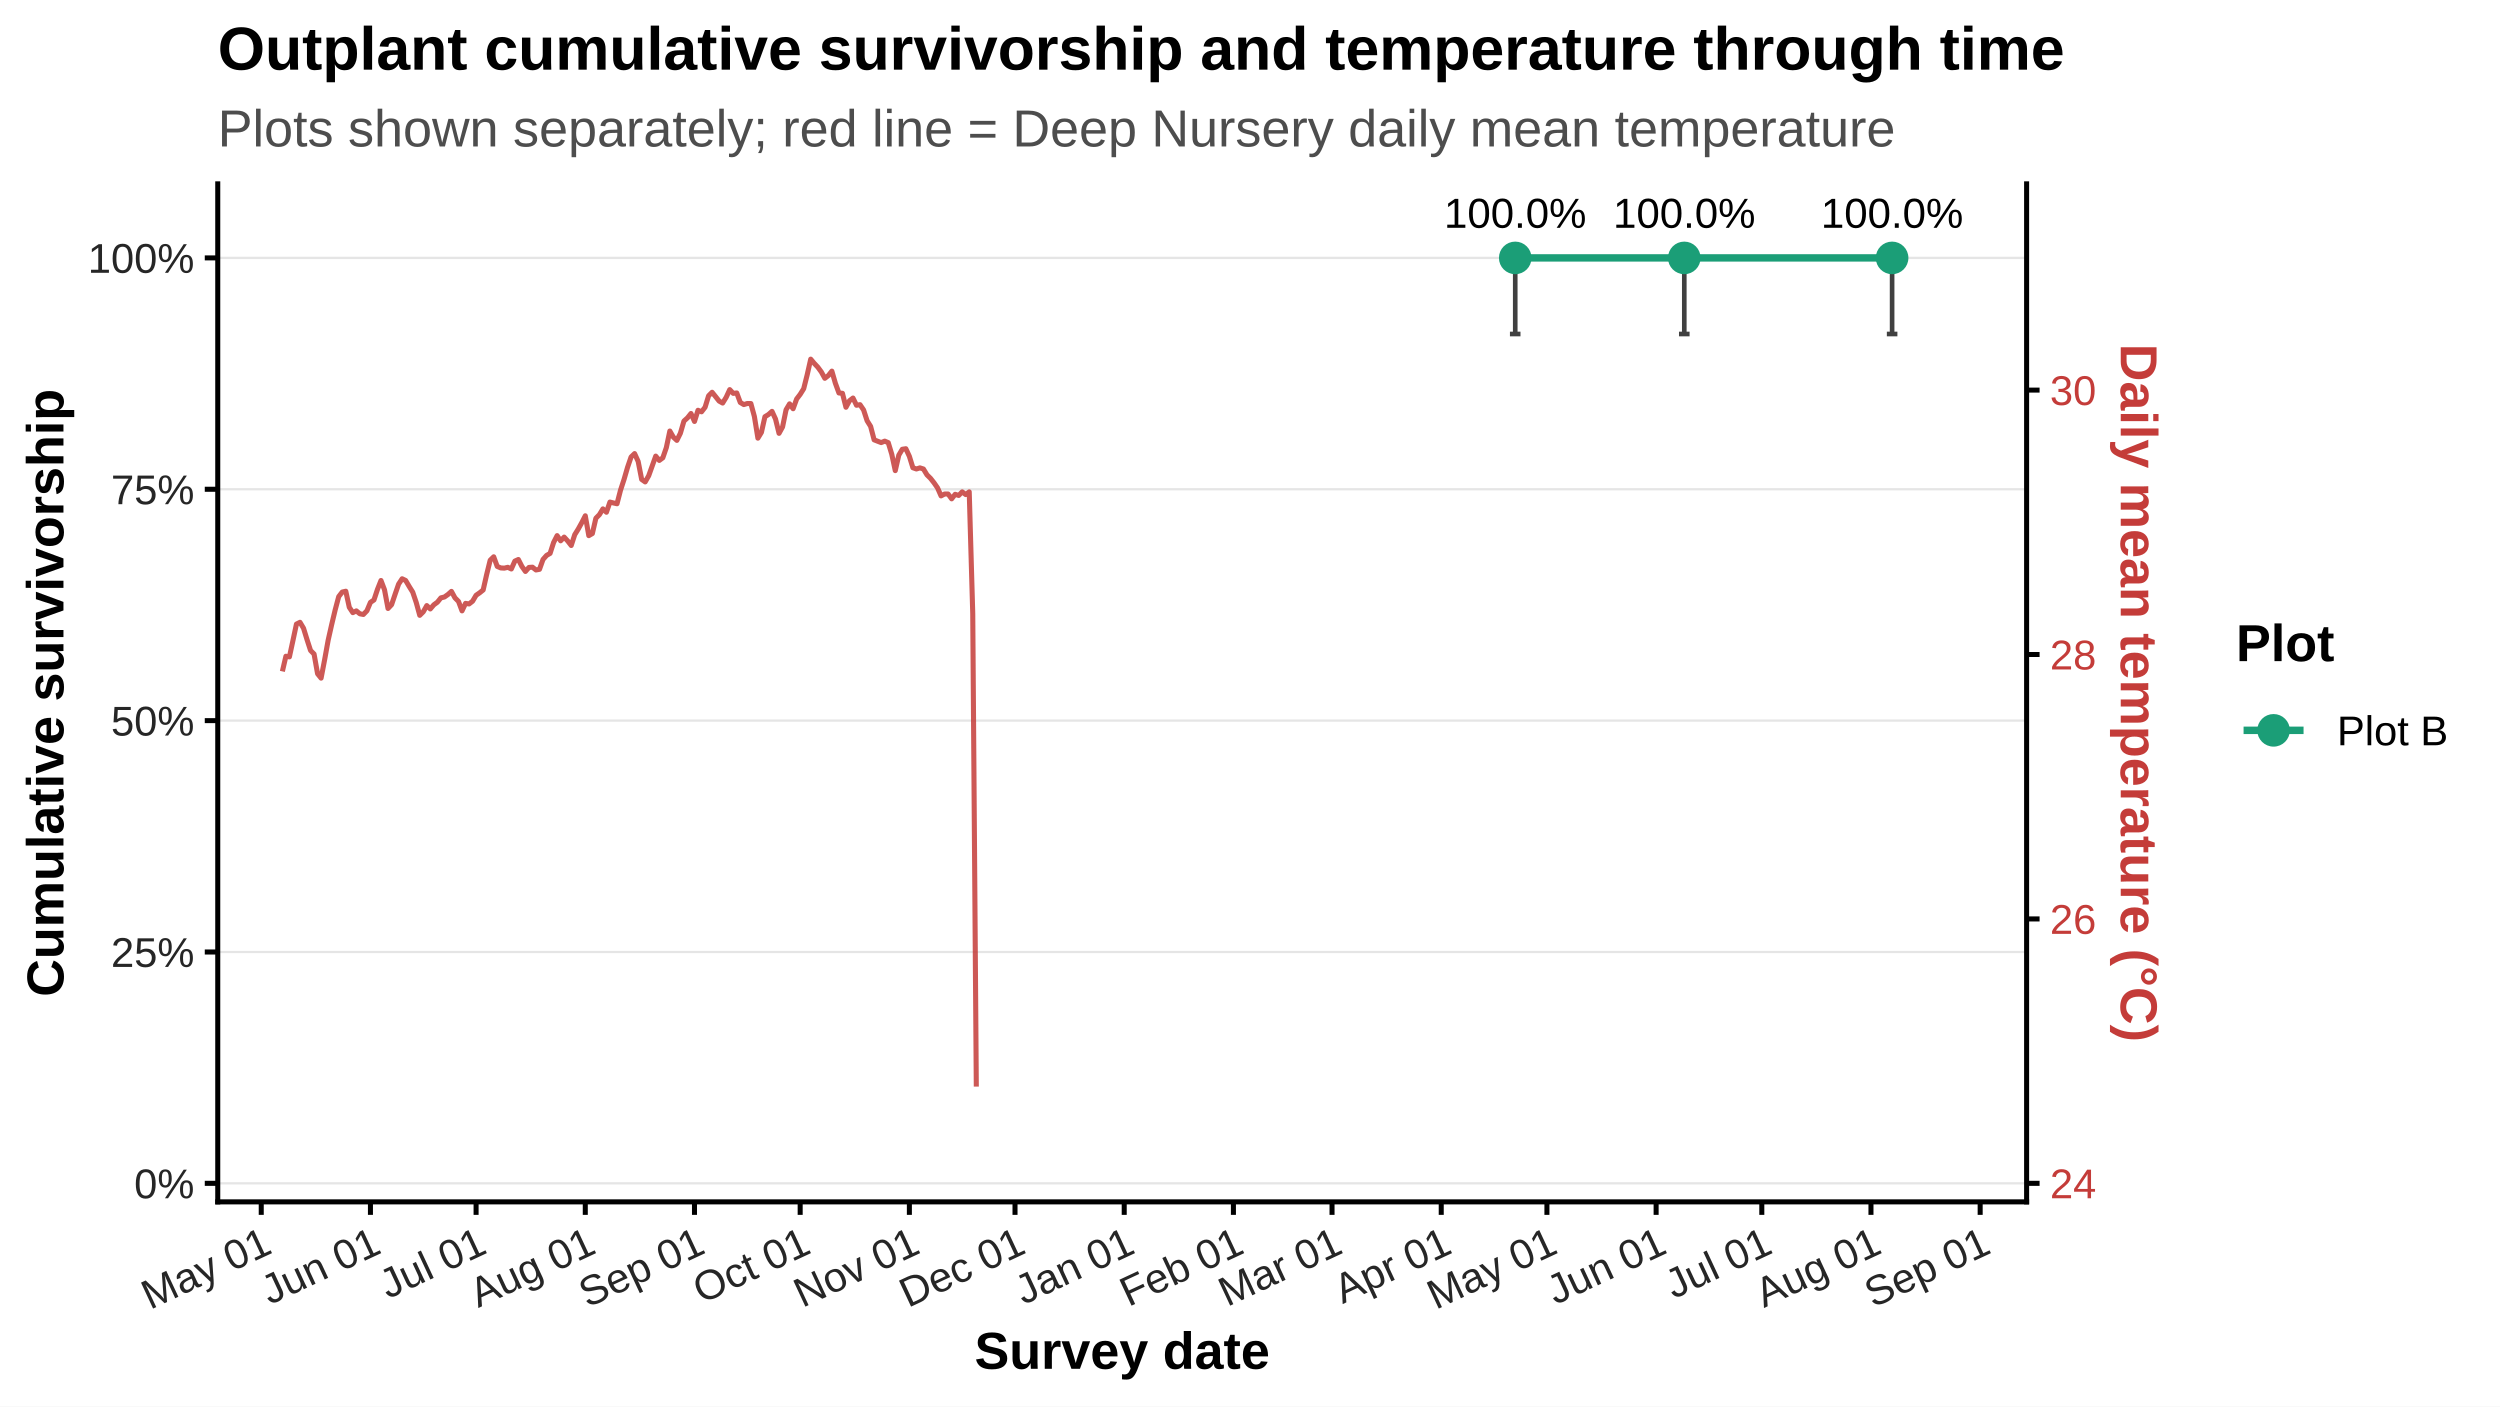
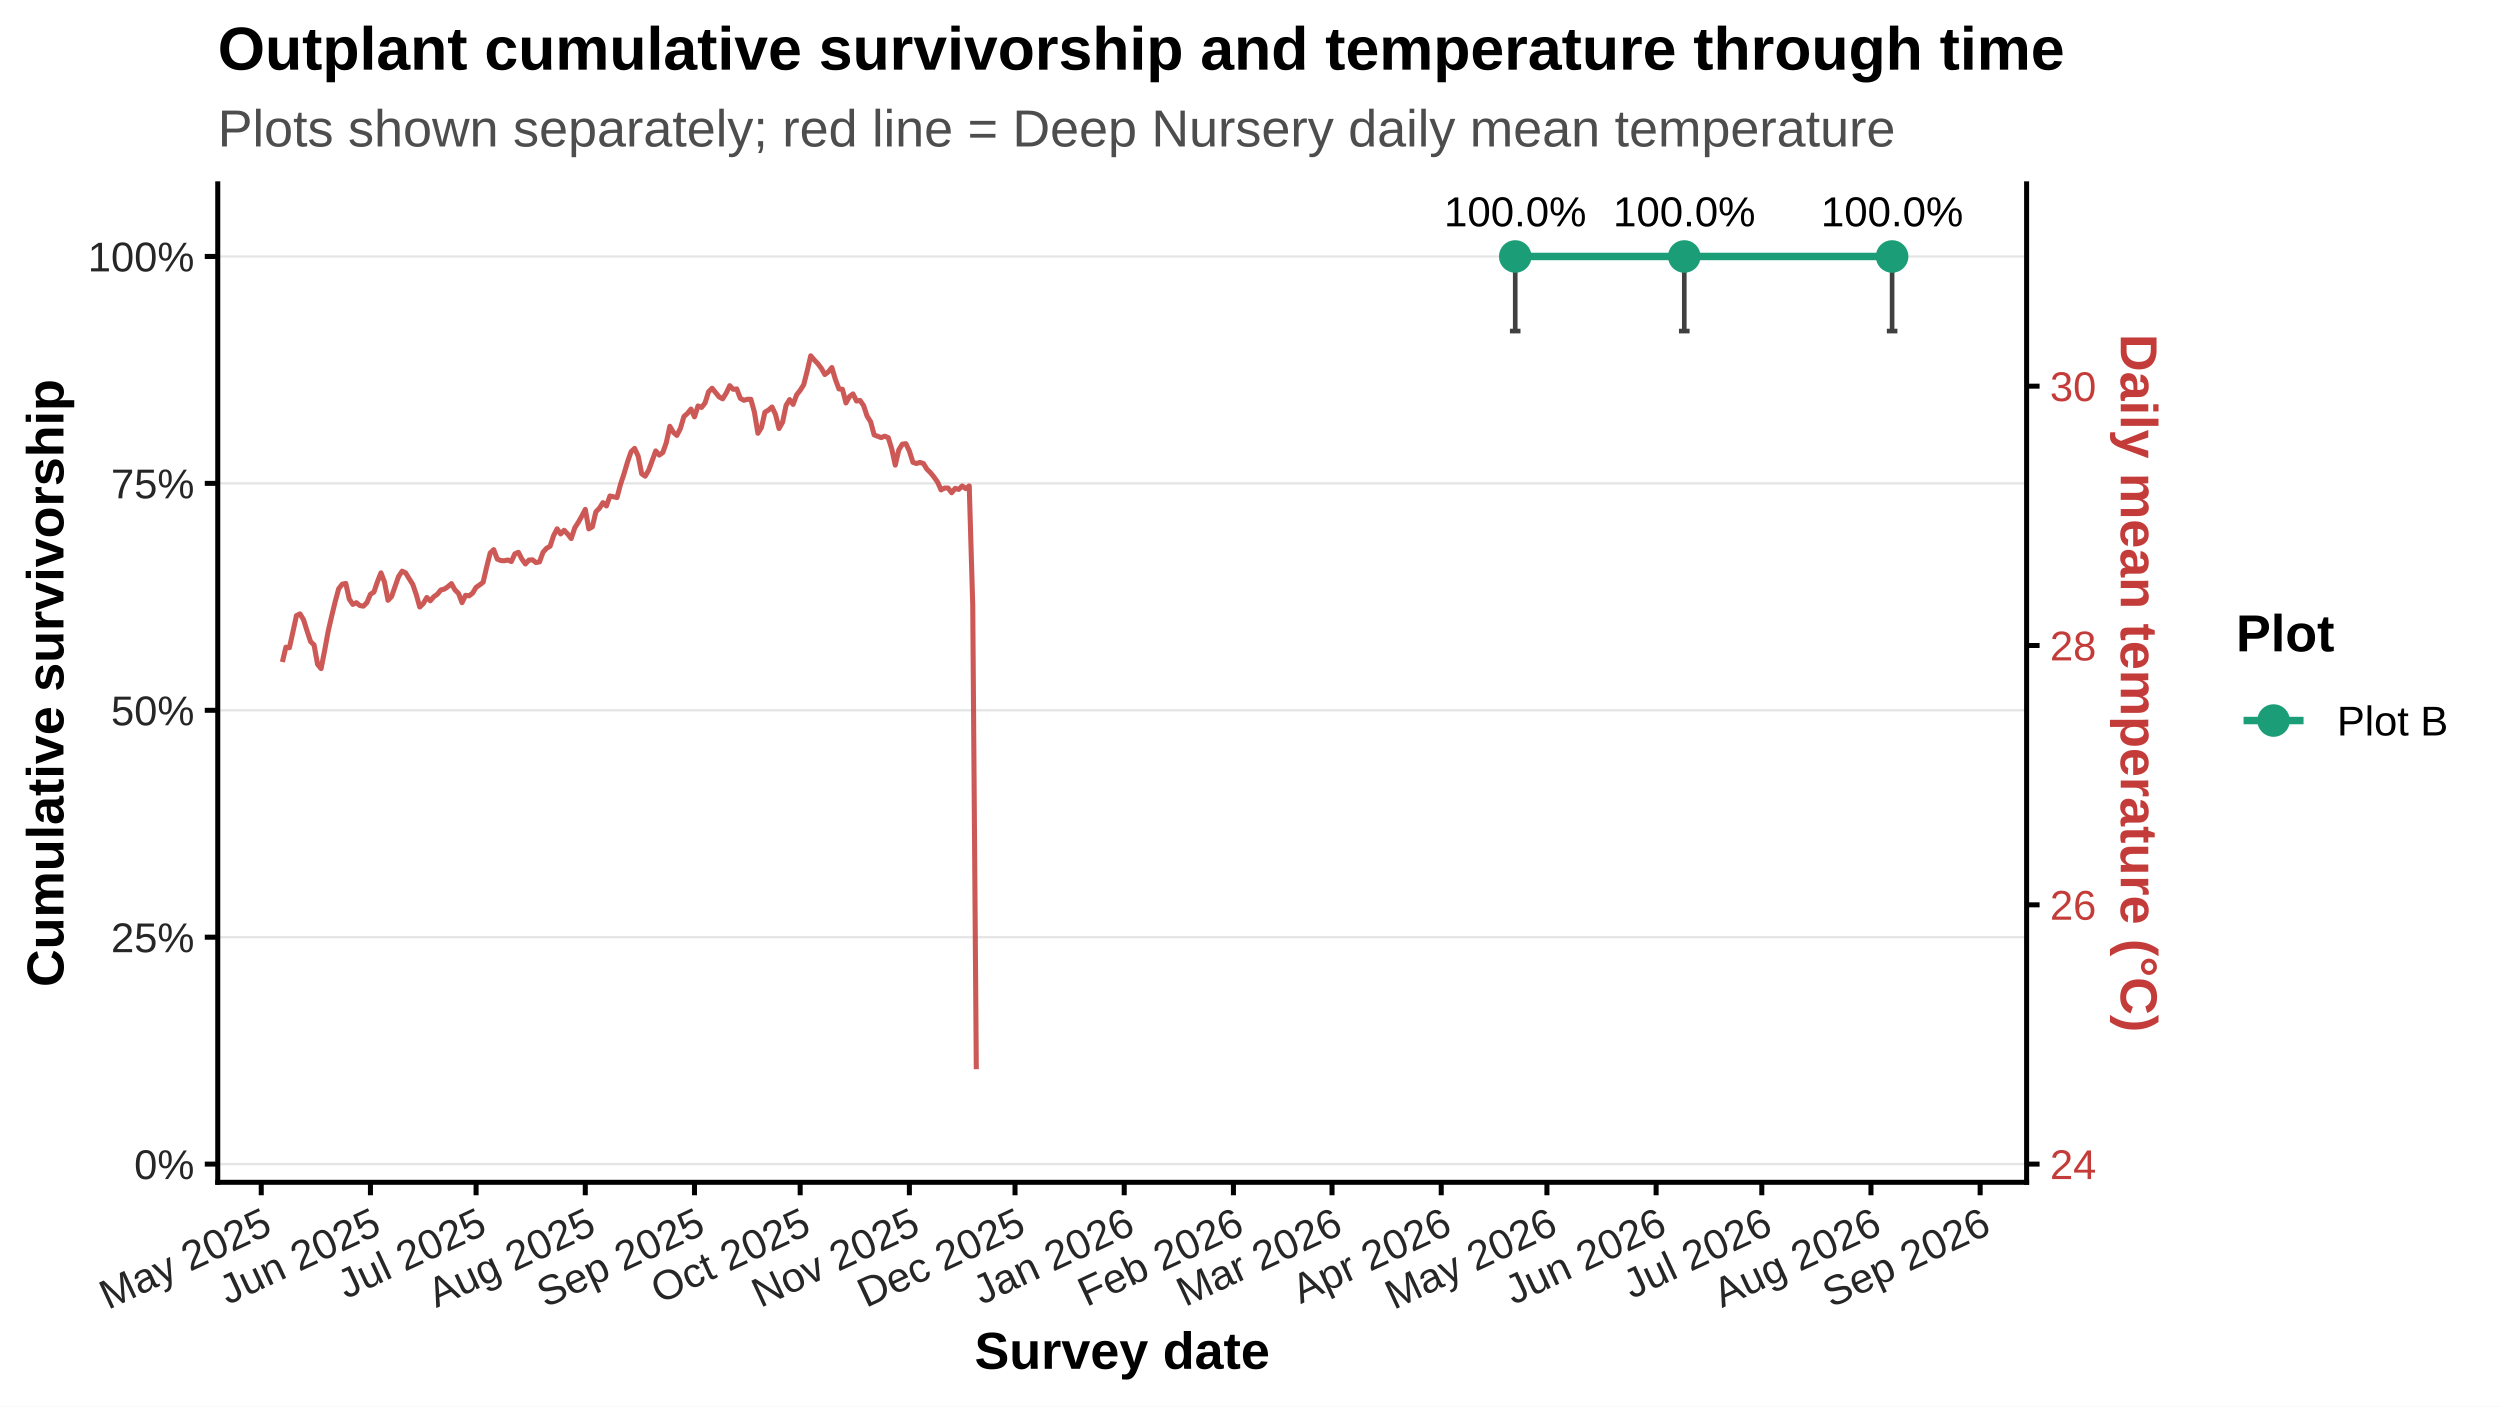
<svg xmlns="http://www.w3.org/2000/svg" class="svglite" width="576.00pt" height="324.00pt" viewBox="0 0 576.00 324.00">
  <defs>
    <style type="text/css">
    .svglite line, .svglite polyline, .svglite polygon, .svglite path, .svglite rect, .svglite circle {
      fill: none;
      stroke: #000000;
      stroke-linecap: round;
      stroke-linejoin: round;
      stroke-miterlimit: 10.00;
    }
    .svglite text {
      white-space: pre;
    }
  </style>
  </defs>
  <rect width="100%" height="100%" style="stroke: none; fill: #FFFFFF;" />
  <defs>
    <clipPath id="cpMC4wMHw1NzYuMDB8MC4wMHwzMjQuMDA=">
      <rect x="0.00" y="0.00" width="576.00" height="324.00" />
    </clipPath>
  </defs>
  <g clip-path="url(#cpMC4wMHw1NzYuMDB8MC4wMHwzMjQuMDA=)">
    <rect x="-0" y="0.00" width="576.00" height="324.00" style="stroke-width: 1.16; stroke: #FFFFFF; fill: #FFFFFF;" />
  </g>
  <defs>
-     <clipPath id="cpNTAuMTd8NDY2LjkzfDQyLjM2fDI3Ni45MQ==">
-       <rect x="50.17" y="42.36" width="416.76" height="234.54" />
+     <clipPath id="cpNTAuMTd8NDY2LjkzfDQyLjM2fDI3Mi40MA==">
+       <rect x="50.17" y="42.36" width="416.76" height="230.03" />
    </clipPath>
  </defs>
-   <g clip-path="url(#cpNTAuMTd8NDY2LjkzfDQyLjM2fDI3Ni45MQ==)">
-     <rect x="50.17" y="42.36" width="416.76" height="234.54" style="stroke-width: 1.16; stroke: none; fill: #FFFFFF;" />
-     <polyline points="50.17,272.64 466.93,272.64 " style="stroke-width: 0.53; stroke: #E5E5E5; stroke-linecap: butt;" />
-     <polyline points="50.17,219.34 466.93,219.34 " style="stroke-width: 0.53; stroke: #E5E5E5; stroke-linecap: butt;" />
-     <polyline points="50.17,166.03 466.93,166.03 " style="stroke-width: 0.53; stroke: #E5E5E5; stroke-linecap: butt;" />
-     <polyline points="50.17,112.73 466.93,112.73 " style="stroke-width: 0.53; stroke: #E5E5E5; stroke-linecap: butt;" />
-     <polyline points="50.17,59.42 466.93,59.42 " style="stroke-width: 0.53; stroke: #E5E5E5; stroke-linecap: butt;" />
-     <polyline points="65.06,154.69 65.87,151.20 66.68,151.34 67.49,147.60 68.30,143.79 69.12,143.38 69.93,144.74 70.74,147.37 71.55,149.87 72.36,150.69 73.17,155.24 73.98,156.24 74.80,151.97 75.61,147.49 76.42,143.89 77.23,140.50 78.04,137.46 78.85,136.41 79.67,136.22 80.48,139.93 81.29,141.15 82.10,140.75 82.91,141.42 83.72,141.57 84.54,140.72 85.35,138.79 86.16,138.23 86.97,135.79 87.78,133.75 88.59,135.89 89.40,140.19 90.22,139.32 91.03,136.92 91.84,134.58 92.65,133.35 93.46,133.74 94.27,135.11 95.09,136.43 95.90,138.82 96.71,141.77 97.52,140.96 98.33,139.53 99.14,140.30 99.95,139.35 100.77,138.75 101.58,137.75 102.39,137.55 103.20,136.98 104.01,136.26 104.82,137.74 105.64,138.57 106.45,140.74 107.26,139.02 108.07,139.15 108.88,138.52 109.69,137.15 110.51,136.58 111.32,135.93 112.13,132.35 112.94,129.07 113.75,128.29 114.56,130.50 115.37,130.85 116.19,130.90 117.00,130.71 117.81,131.09 118.62,129.28 119.43,128.91 120.24,130.50 121.06,131.66 121.87,130.74 122.68,130.68 123.49,131.32 124.30,131.17 125.11,128.90 125.93,127.97 126.74,127.50 127.55,124.99 128.36,123.41 129.17,124.60 129.98,123.75 130.79,124.63 131.61,125.68 132.42,123.19 133.23,121.89 134.04,120.42 134.85,118.84 135.66,123.41 136.48,122.93 137.29,119.40 138.10,118.58 138.91,117.25 139.72,118.02 140.53,115.68 141.34,115.88 142.16,116.06 142.97,112.93 143.78,110.45 144.59,107.66 145.40,105.29 146.21,104.51 147.03,106.31 147.84,110.46 148.65,111.03 149.46,109.61 150.27,107.35 151.08,105.09 151.90,106.08 152.71,105.48 153.52,103.14 154.33,99.31 155.14,100.72 155.95,101.46 156.76,99.82 157.58,97.01 158.39,96.28 159.20,95.27 160.01,97.10 160.82,94.53 161.63,94.88 162.45,93.83 163.26,91.19 164.07,90.38 164.88,91.39 165.69,92.41 166.50,92.86 167.32,91.52 168.13,89.77 168.94,90.63 169.75,90.54 170.56,92.73 171.37,93.21 172.18,92.97 173.00,92.98 173.81,95.96 174.62,100.95 175.43,99.62 176.24,96.01 177.05,95.51 177.87,94.78 178.68,96.54 179.49,99.84 180.30,98.37 181.11,94.41 181.92,93.05 182.73,94.17 183.55,91.92 184.36,90.86 185.17,89.56 185.98,86.34 186.79,82.75 187.60,83.72 188.42,84.59 189.23,85.69 190.04,87.16 190.85,86.53 191.66,85.51 192.47,88.30 193.29,90.54 194.10,90.62 194.91,93.83 195.72,92.33 196.53,91.71 197.34,93.37 198.15,93.24 198.97,94.45 199.78,96.94 200.59,98.24 201.40,101.34 202.21,101.66 203.02,101.97 203.84,101.64 204.65,101.98 205.46,104.65 206.27,108.43 207.08,104.87 207.89,103.51 208.71,103.39 209.52,105.14 210.33,107.77 211.14,108.05 211.95,107.80 212.76,108.06 213.57,109.40 214.39,110.21 215.20,111.24 216.01,112.41 216.82,114.25 217.63,113.82 218.44,113.82 219.26,114.93 220.07,113.89 220.88,114.15 221.69,113.33 222.50,113.95 223.31,113.33 224.12,141.36 224.94,250.35 " style="stroke-width: 1.17; stroke: #C43C39; stroke-opacity: 0.85; stroke-linecap: butt;" />
-     <polyline points="347.89,59.42 350.32,59.42 " style="stroke-width: 1.07; stroke: #404040; stroke-linecap: butt;" />
-     <polyline points="349.11,59.42 349.11,76.95 " style="stroke-width: 1.07; stroke: #404040; stroke-linecap: butt;" />
-     <polyline points="347.89,76.95 350.32,76.95 " style="stroke-width: 1.07; stroke: #404040; stroke-linecap: butt;" />
-     <polyline points="386.84,59.42 389.28,59.42 " style="stroke-width: 1.07; stroke: #404040; stroke-linecap: butt;" />
-     <polyline points="388.06,59.42 388.06,76.95 " style="stroke-width: 1.07; stroke: #404040; stroke-linecap: butt;" />
-     <polyline points="386.84,76.95 389.28,76.95 " style="stroke-width: 1.07; stroke: #404040; stroke-linecap: butt;" />
-     <polyline points="434.73,59.42 437.16,59.42 " style="stroke-width: 1.07; stroke: #404040; stroke-linecap: butt;" />
-     <polyline points="435.94,59.42 435.94,76.95 " style="stroke-width: 1.07; stroke: #404040; stroke-linecap: butt;" />
-     <polyline points="434.73,76.95 437.16,76.95 " style="stroke-width: 1.07; stroke: #404040; stroke-linecap: butt;" />
-     <polyline points="349.11,59.42 388.06,59.42 435.94,59.42 " style="stroke-width: 1.71; stroke: #1B9E77; stroke-linecap: butt;" />
-     <circle cx="349.11" cy="59.42" r="3.37" style="stroke-width: 0.77; stroke: #1B9E77; fill: #1B9E77;" />
-     <circle cx="388.06" cy="59.42" r="3.37" style="stroke-width: 0.77; stroke: #1B9E77; fill: #1B9E77;" />
-     <circle cx="435.94" cy="59.42" r="3.37" style="stroke-width: 0.77; stroke: #1B9E77; fill: #1B9E77;" />
-     <text x="349.11" y="52.48" text-anchor="middle" style="font-size: 9.67px; font-family: &quot;Arial&quot;;" textLength="32.80px" lengthAdjust="spacingAndGlyphs">100.0%</text>
-     <text x="388.06" y="52.48" text-anchor="middle" style="font-size: 9.67px; font-family: &quot;Arial&quot;;" textLength="32.80px" lengthAdjust="spacingAndGlyphs">100.0%</text>
-     <text x="435.94" y="52.48" text-anchor="middle" style="font-size: 9.67px; font-family: &quot;Arial&quot;;" textLength="32.80px" lengthAdjust="spacingAndGlyphs">100.0%</text>
+   <g clip-path="url(#cpNTAuMTd8NDY2LjkzfDQyLjM2fDI3Mi40MA==)">
+     <rect x="50.17" y="42.36" width="416.76" height="230.03" style="stroke-width: 1.16; stroke: none; fill: #FFFFFF;" />
+     <polyline points="50.17,268.21 466.93,268.21 " style="stroke-width: 0.53; stroke: #E5E5E5; stroke-linecap: butt;" />
+     <polyline points="50.17,215.93 466.93,215.93 " style="stroke-width: 0.53; stroke: #E5E5E5; stroke-linecap: butt;" />
+     <polyline points="50.17,163.65 466.93,163.65 " style="stroke-width: 0.53; stroke: #E5E5E5; stroke-linecap: butt;" />
+     <polyline points="50.17,111.37 466.93,111.37 " style="stroke-width: 0.53; stroke: #E5E5E5; stroke-linecap: butt;" />
+     <polyline points="50.17,59.09 466.93,59.09 " style="stroke-width: 0.53; stroke: #E5E5E5; stroke-linecap: butt;" />
+     <polyline points="65.06,152.53 65.87,149.11 66.68,149.24 67.49,145.58 68.30,141.84 69.12,141.44 69.93,142.77 70.74,145.35 71.55,147.81 72.36,148.60 73.17,153.07 73.98,154.05 74.80,149.86 75.61,145.47 76.42,141.94 77.23,138.62 78.04,135.64 78.85,134.60 79.67,134.42 80.48,138.05 81.29,139.25 82.10,138.86 82.91,139.52 83.72,139.66 84.54,138.83 85.35,136.93 86.16,136.39 86.97,134.00 87.78,131.99 88.59,134.09 89.40,138.31 90.22,137.45 91.03,135.11 91.84,132.81 92.65,131.60 93.46,131.99 94.27,133.32 95.09,134.62 95.90,136.97 96.71,139.86 97.52,139.06 98.33,137.66 99.14,138.42 99.95,137.48 100.77,136.90 101.58,135.92 102.39,135.72 103.20,135.16 104.01,134.46 104.82,135.91 105.64,136.72 106.45,138.85 107.26,137.16 108.07,137.28 108.88,136.67 109.69,135.32 110.51,134.77 111.32,134.13 112.13,130.62 112.94,127.41 113.75,126.64 114.56,128.80 115.37,129.14 116.19,129.20 117.00,129.02 117.81,129.38 118.62,127.61 119.43,127.25 120.24,128.81 121.06,129.94 121.87,129.04 122.68,128.98 123.49,129.61 124.30,129.46 125.11,127.24 125.93,126.32 126.74,125.86 127.55,123.40 128.36,121.85 129.17,123.02 129.98,122.18 130.79,123.04 131.61,124.08 132.42,121.63 133.23,120.36 134.04,118.92 134.85,117.37 135.66,121.85 136.48,121.38 137.29,117.92 138.10,117.11 138.91,115.81 139.72,116.57 140.53,114.27 141.34,114.46 142.16,114.64 142.97,111.58 143.78,109.14 144.59,106.40 145.40,104.08 146.21,103.31 147.03,105.08 147.84,109.15 148.65,109.71 149.46,108.31 150.27,106.11 151.08,103.89 151.90,104.85 152.71,104.26 153.52,101.97 154.33,98.22 155.14,99.60 155.95,100.32 156.76,98.72 157.58,95.96 158.39,95.25 159.20,94.25 160.01,96.04 160.82,93.53 161.63,93.87 162.45,92.84 163.26,90.25 164.07,89.45 164.88,90.45 165.69,91.45 166.50,91.89 167.32,90.57 168.13,88.86 168.94,89.70 169.75,89.61 170.56,91.76 171.37,92.23 172.18,92.00 173.00,92.00 173.81,94.93 174.62,99.82 175.43,98.52 176.24,94.97 177.05,94.49 177.87,93.77 178.68,95.50 179.49,98.73 180.30,97.29 181.11,93.41 181.92,92.07 182.73,93.17 183.55,90.96 184.36,89.93 185.17,88.65 185.98,85.49 186.79,81.98 187.60,82.93 188.42,83.78 189.23,84.85 190.04,86.29 190.85,85.68 191.66,84.68 192.47,87.42 193.29,89.61 194.10,89.69 194.91,92.84 195.72,91.37 196.53,90.76 197.34,92.39 198.15,92.26 198.97,93.44 199.78,95.89 200.59,97.16 201.40,100.20 202.21,100.52 203.02,100.82 203.84,100.50 204.65,100.83 205.46,103.45 206.27,107.16 207.08,103.66 207.89,102.34 208.71,102.22 209.52,103.93 210.33,106.51 211.14,106.79 211.95,106.54 212.76,106.80 213.57,108.12 214.39,108.91 215.20,109.92 216.01,111.07 216.82,112.87 217.63,112.45 218.44,112.45 219.26,113.53 220.07,112.52 220.88,112.77 221.69,111.97 222.50,112.57 223.31,111.96 224.12,139.45 224.94,246.35 " style="stroke-width: 1.17; stroke: #C43C39; stroke-opacity: 0.85; stroke-linecap: butt;" />
+     <polyline points="347.89,59.09 350.32,59.09 " style="stroke-width: 1.07; stroke: #404040; stroke-linecap: butt;" />
+     <polyline points="349.11,59.09 349.11,76.28 " style="stroke-width: 1.07; stroke: #404040; stroke-linecap: butt;" />
+     <polyline points="347.89,76.28 350.32,76.28 " style="stroke-width: 1.07; stroke: #404040; stroke-linecap: butt;" />
+     <polyline points="386.84,59.09 389.28,59.09 " style="stroke-width: 1.07; stroke: #404040; stroke-linecap: butt;" />
+     <polyline points="388.06,59.09 388.06,76.28 " style="stroke-width: 1.07; stroke: #404040; stroke-linecap: butt;" />
+     <polyline points="386.84,76.28 389.28,76.28 " style="stroke-width: 1.07; stroke: #404040; stroke-linecap: butt;" />
+     <polyline points="434.73,59.09 437.16,59.09 " style="stroke-width: 1.07; stroke: #404040; stroke-linecap: butt;" />
+     <polyline points="435.94,59.09 435.94,76.28 " style="stroke-width: 1.07; stroke: #404040; stroke-linecap: butt;" />
+     <polyline points="434.73,76.28 437.16,76.28 " style="stroke-width: 1.07; stroke: #404040; stroke-linecap: butt;" />
+     <polyline points="349.11,59.09 388.06,59.09 435.94,59.09 " style="stroke-width: 1.71; stroke: #1B9E77; stroke-linecap: butt;" />
+     <circle cx="349.11" cy="59.09" r="3.37" style="stroke-width: 0.77; stroke: #1B9E77; fill: #1B9E77;" />
+     <circle cx="388.06" cy="59.09" r="3.37" style="stroke-width: 0.77; stroke: #1B9E77; fill: #1B9E77;" />
+     <circle cx="435.94" cy="59.09" r="3.37" style="stroke-width: 0.77; stroke: #1B9E77; fill: #1B9E77;" />
+     <text x="349.11" y="52.15" text-anchor="middle" style="font-size: 9.67px; font-family: &quot;Arial&quot;;" textLength="32.80px" lengthAdjust="spacingAndGlyphs">100.0%</text>
+     <text x="388.06" y="52.15" text-anchor="middle" style="font-size: 9.67px; font-family: &quot;Arial&quot;;" textLength="32.80px" lengthAdjust="spacingAndGlyphs">100.0%</text>
+     <text x="435.94" y="52.15" text-anchor="middle" style="font-size: 9.67px; font-family: &quot;Arial&quot;;" textLength="32.80px" lengthAdjust="spacingAndGlyphs">100.0%</text>
  </g>
  <g clip-path="url(#cpMC4wMHw1NzYuMDB8MC4wMHwzMjQuMDA=)">
-     <polyline points="50.17,276.91 50.17,42.36 " style="stroke-width: 1.16; stroke-linecap: square;" />
-     <text x="44.79" y="276.08" text-anchor="end" style="font-size: 9.60px;fill: #262626; font-family: &quot;Arial&quot;;" textLength="13.87px" lengthAdjust="spacingAndGlyphs">0%</text>
-     <text x="44.79" y="222.78" text-anchor="end" style="font-size: 9.60px;fill: #262626; font-family: &quot;Arial&quot;;" textLength="19.20px" lengthAdjust="spacingAndGlyphs">25%</text>
-     <text x="44.79" y="169.47" text-anchor="end" style="font-size: 9.60px;fill: #262626; font-family: &quot;Arial&quot;;" textLength="19.20px" lengthAdjust="spacingAndGlyphs">50%</text>
-     <text x="44.79" y="116.17" text-anchor="end" style="font-size: 9.60px;fill: #262626; font-family: &quot;Arial&quot;;" textLength="19.20px" lengthAdjust="spacingAndGlyphs">75%</text>
-     <text x="44.79" y="62.86" text-anchor="end" style="font-size: 9.60px;fill: #262626; font-family: &quot;Arial&quot;;" textLength="24.54px" lengthAdjust="spacingAndGlyphs">100%</text>
-     <polyline points="47.18,272.64 50.17,272.64 " style="stroke-width: 1.16; stroke-linecap: butt;" />
-     <polyline points="47.18,219.34 50.17,219.34 " style="stroke-width: 1.16; stroke-linecap: butt;" />
-     <polyline points="47.18,166.03 50.17,166.03 " style="stroke-width: 1.16; stroke-linecap: butt;" />
-     <polyline points="47.18,112.73 50.17,112.73 " style="stroke-width: 1.16; stroke-linecap: butt;" />
-     <polyline points="47.18,59.42 50.17,59.42 " style="stroke-width: 1.16; stroke-linecap: butt;" />
-     <polyline points="466.93,276.91 466.93,42.36 " style="stroke-width: 1.16; stroke-linecap: square;" />
-     <polyline points="469.92,272.64 466.93,272.64 " style="stroke-width: 1.16; stroke-linecap: butt;" />
-     <polyline points="469.92,211.72 466.93,211.72 " style="stroke-width: 1.16; stroke-linecap: butt;" />
-     <polyline points="469.92,150.80 466.93,150.80 " style="stroke-width: 1.16; stroke-linecap: butt;" />
-     <polyline points="469.92,89.88 466.93,89.88 " style="stroke-width: 1.16; stroke-linecap: butt;" />
-     <text x="472.31" y="276.08" style="font-size: 9.60px;fill: #C43C39; font-family: &quot;Arial&quot;;" textLength="10.67px" lengthAdjust="spacingAndGlyphs">24</text>
-     <text x="472.31" y="215.16" style="font-size: 9.60px;fill: #C43C39; font-family: &quot;Arial&quot;;" textLength="10.67px" lengthAdjust="spacingAndGlyphs">26</text>
-     <text x="472.31" y="154.24" style="font-size: 9.60px;fill: #C43C39; font-family: &quot;Arial&quot;;" textLength="10.67px" lengthAdjust="spacingAndGlyphs">28</text>
-     <text x="472.31" y="93.32" style="font-size: 9.60px;fill: #C43C39; font-family: &quot;Arial&quot;;" textLength="10.67px" lengthAdjust="spacingAndGlyphs">30</text>
-     <polyline points="50.17,276.91 466.93,276.91 " style="stroke-width: 1.16; stroke-linecap: square;" />
-     <polyline points="60.19,279.90 60.19,276.91 " style="stroke-width: 1.16; stroke-linecap: butt;" />
-     <polyline points="85.35,279.90 85.35,276.91 " style="stroke-width: 1.16; stroke-linecap: butt;" />
-     <polyline points="109.69,279.90 109.69,276.91 " style="stroke-width: 1.16; stroke-linecap: butt;" />
-     <polyline points="134.85,279.90 134.85,276.91 " style="stroke-width: 1.16; stroke-linecap: butt;" />
-     <polyline points="160.01,279.90 160.01,276.91 " style="stroke-width: 1.16; stroke-linecap: butt;" />
-     <polyline points="184.36,279.90 184.36,276.91 " style="stroke-width: 1.16; stroke-linecap: butt;" />
-     <polyline points="209.52,279.90 209.52,276.91 " style="stroke-width: 1.16; stroke-linecap: butt;" />
-     <polyline points="233.86,279.90 233.86,276.91 " style="stroke-width: 1.16; stroke-linecap: butt;" />
-     <polyline points="259.02,279.90 259.02,276.91 " style="stroke-width: 1.16; stroke-linecap: butt;" />
-     <polyline points="284.18,279.90 284.18,276.91 " style="stroke-width: 1.16; stroke-linecap: butt;" />
-     <polyline points="306.90,279.90 306.90,276.91 " style="stroke-width: 1.16; stroke-linecap: butt;" />
-     <polyline points="332.06,279.90 332.06,276.91 " style="stroke-width: 1.16; stroke-linecap: butt;" />
-     <polyline points="356.41,279.90 356.41,276.91 " style="stroke-width: 1.16; stroke-linecap: butt;" />
-     <polyline points="381.57,279.90 381.57,276.91 " style="stroke-width: 1.16; stroke-linecap: butt;" />
-     <polyline points="405.92,279.90 405.92,276.91 " style="stroke-width: 1.16; stroke-linecap: butt;" />
-     <polyline points="431.07,279.90 431.07,276.91 " style="stroke-width: 1.16; stroke-linecap: butt;" />
-     <polyline points="456.23,279.90 456.23,276.91 " style="stroke-width: 1.16; stroke-linecap: butt;" />
-     <text transform="translate(63.10,288.52) rotate(-25)" text-anchor="end" style="font-size: 9.60px;fill: #262626; font-family: &quot;Arial&quot;;" textLength="31.46px" lengthAdjust="spacingAndGlyphs">May 01</text>
-     <text transform="translate(88.26,288.52) rotate(-25)" text-anchor="end" style="font-size: 9.60px;fill: #262626; font-family: &quot;Arial&quot;;" textLength="28.80px" lengthAdjust="spacingAndGlyphs">Jun 01</text>
-     <text transform="translate(112.60,288.52) rotate(-25)" text-anchor="end" style="font-size: 9.60px;fill: #262626; font-family: &quot;Arial&quot;;" textLength="25.60px" lengthAdjust="spacingAndGlyphs">Jul 01</text>
-     <text transform="translate(137.76,288.52) rotate(-25)" text-anchor="end" style="font-size: 9.60px;fill: #262626; font-family: &quot;Arial&quot;;" textLength="30.41px" lengthAdjust="spacingAndGlyphs">Aug 01</text>
-     <text transform="translate(162.92,288.52) rotate(-25)" text-anchor="end" style="font-size: 9.60px;fill: #262626; font-family: &quot;Arial&quot;;" textLength="30.41px" lengthAdjust="spacingAndGlyphs">Sep 01</text>
-     <text transform="translate(187.27,288.52) rotate(-25)" text-anchor="end" style="font-size: 9.60px;fill: #262626; font-family: &quot;Arial&quot;;" textLength="28.25px" lengthAdjust="spacingAndGlyphs">Oct 01</text>
-     <text transform="translate(212.43,288.52) rotate(-25)" text-anchor="end" style="font-size: 9.60px;fill: #262626; font-family: &quot;Arial&quot;;" textLength="30.39px" lengthAdjust="spacingAndGlyphs">Nov 01</text>
-     <text transform="translate(236.77,288.52) rotate(-25)" text-anchor="end" style="font-size: 9.60px;fill: #262626; font-family: &quot;Arial&quot;;" textLength="30.39px" lengthAdjust="spacingAndGlyphs">Dec 01</text>
-     <text transform="translate(261.93,288.52) rotate(-25)" text-anchor="end" style="font-size: 9.60px;fill: #262626; font-family: &quot;Arial&quot;;" textLength="28.80px" lengthAdjust="spacingAndGlyphs">Jan 01</text>
-     <text transform="translate(287.09,288.52) rotate(-25)" text-anchor="end" style="font-size: 9.60px;fill: #262626; font-family: &quot;Arial&quot;;" textLength="29.87px" lengthAdjust="spacingAndGlyphs">Feb 01</text>
-     <text transform="translate(309.81,288.52) rotate(-25)" text-anchor="end" style="font-size: 9.60px;fill: #262626; font-family: &quot;Arial&quot;;" textLength="29.86px" lengthAdjust="spacingAndGlyphs">Mar 01</text>
-     <text transform="translate(334.97,288.52) rotate(-25)" text-anchor="end" style="font-size: 9.60px;fill: #262626; font-family: &quot;Arial&quot;;" textLength="28.27px" lengthAdjust="spacingAndGlyphs">Apr 01</text>
-     <text transform="translate(359.32,288.52) rotate(-25)" text-anchor="end" style="font-size: 9.60px;fill: #262626; font-family: &quot;Arial&quot;;" textLength="31.46px" lengthAdjust="spacingAndGlyphs">May 01</text>
-     <text transform="translate(384.48,288.52) rotate(-25)" text-anchor="end" style="font-size: 9.60px;fill: #262626; font-family: &quot;Arial&quot;;" textLength="28.80px" lengthAdjust="spacingAndGlyphs">Jun 01</text>
-     <text transform="translate(408.83,288.52) rotate(-25)" text-anchor="end" style="font-size: 9.60px;fill: #262626; font-family: &quot;Arial&quot;;" textLength="25.60px" lengthAdjust="spacingAndGlyphs">Jul 01</text>
-     <text transform="translate(433.98,288.52) rotate(-25)" text-anchor="end" style="font-size: 9.60px;fill: #262626; font-family: &quot;Arial&quot;;" textLength="30.41px" lengthAdjust="spacingAndGlyphs">Aug 01</text>
-     <text transform="translate(459.14,288.52) rotate(-25)" text-anchor="end" style="font-size: 9.60px;fill: #262626; font-family: &quot;Arial&quot;;" textLength="30.41px" lengthAdjust="spacingAndGlyphs">Sep 01</text>
+     <polyline points="50.17,272.40 50.17,42.36 " style="stroke-width: 1.16; stroke-linecap: square;" />
+     <text x="44.79" y="271.66" text-anchor="end" style="font-size: 9.60px;fill: #262626; font-family: &quot;Arial&quot;;" textLength="13.87px" lengthAdjust="spacingAndGlyphs">0%</text>
+     <text x="44.79" y="219.38" text-anchor="end" style="font-size: 9.60px;fill: #262626; font-family: &quot;Arial&quot;;" textLength="19.20px" lengthAdjust="spacingAndGlyphs">25%</text>
+     <text x="44.79" y="167.10" text-anchor="end" style="font-size: 9.60px;fill: #262626; font-family: &quot;Arial&quot;;" textLength="19.20px" lengthAdjust="spacingAndGlyphs">50%</text>
+     <text x="44.79" y="114.81" text-anchor="end" style="font-size: 9.60px;fill: #262626; font-family: &quot;Arial&quot;;" textLength="19.20px" lengthAdjust="spacingAndGlyphs">75%</text>
+     <text x="44.79" y="62.53" text-anchor="end" style="font-size: 9.60px;fill: #262626; font-family: &quot;Arial&quot;;" textLength="24.54px" lengthAdjust="spacingAndGlyphs">100%</text>
+     <polyline points="47.18,268.21 50.17,268.21 " style="stroke-width: 1.16; stroke-linecap: butt;" />
+     <polyline points="47.18,215.93 50.17,215.93 " style="stroke-width: 1.16; stroke-linecap: butt;" />
+     <polyline points="47.18,163.65 50.17,163.65 " style="stroke-width: 1.16; stroke-linecap: butt;" />
+     <polyline points="47.18,111.37 50.17,111.37 " style="stroke-width: 1.16; stroke-linecap: butt;" />
+     <polyline points="47.18,59.09 50.17,59.09 " style="stroke-width: 1.16; stroke-linecap: butt;" />
+     <polyline points="466.93,272.40 466.93,42.36 " style="stroke-width: 1.16; stroke-linecap: square;" />
+     <polyline points="469.92,268.21 466.93,268.21 " style="stroke-width: 1.16; stroke-linecap: butt;" />
+     <polyline points="469.92,208.47 466.93,208.47 " style="stroke-width: 1.16; stroke-linecap: butt;" />
+     <polyline points="469.92,148.72 466.93,148.72 " style="stroke-width: 1.16; stroke-linecap: butt;" />
+     <polyline points="469.92,88.97 466.93,88.97 " style="stroke-width: 1.16; stroke-linecap: butt;" />
+     <text x="472.31" y="271.66" style="font-size: 9.60px;fill: #C43C39; font-family: &quot;Arial&quot;;" textLength="10.67px" lengthAdjust="spacingAndGlyphs">24</text>
+     <text x="472.31" y="211.91" style="font-size: 9.60px;fill: #C43C39; font-family: &quot;Arial&quot;;" textLength="10.67px" lengthAdjust="spacingAndGlyphs">26</text>
+     <text x="472.31" y="152.16" style="font-size: 9.60px;fill: #C43C39; font-family: &quot;Arial&quot;;" textLength="10.67px" lengthAdjust="spacingAndGlyphs">28</text>
+     <text x="472.31" y="92.41" style="font-size: 9.60px;fill: #C43C39; font-family: &quot;Arial&quot;;" textLength="10.67px" lengthAdjust="spacingAndGlyphs">30</text>
+     <polyline points="50.17,272.40 466.93,272.40 " style="stroke-width: 1.16; stroke-linecap: square;" />
+     <polyline points="60.19,275.39 60.19,272.40 " style="stroke-width: 1.16; stroke-linecap: butt;" />
+     <polyline points="85.35,275.39 85.35,272.40 " style="stroke-width: 1.16; stroke-linecap: butt;" />
+     <polyline points="109.69,275.39 109.69,272.40 " style="stroke-width: 1.16; stroke-linecap: butt;" />
+     <polyline points="134.85,275.39 134.85,272.40 " style="stroke-width: 1.16; stroke-linecap: butt;" />
+     <polyline points="160.01,275.39 160.01,272.40 " style="stroke-width: 1.16; stroke-linecap: butt;" />
+     <polyline points="184.36,275.39 184.36,272.40 " style="stroke-width: 1.16; stroke-linecap: butt;" />
+     <polyline points="209.52,275.39 209.52,272.40 " style="stroke-width: 1.16; stroke-linecap: butt;" />
+     <polyline points="233.86,275.39 233.86,272.40 " style="stroke-width: 1.16; stroke-linecap: butt;" />
+     <polyline points="259.02,275.39 259.02,272.40 " style="stroke-width: 1.16; stroke-linecap: butt;" />
+     <polyline points="284.18,275.39 284.18,272.40 " style="stroke-width: 1.16; stroke-linecap: butt;" />
+     <polyline points="306.90,275.39 306.90,272.40 " style="stroke-width: 1.16; stroke-linecap: butt;" />
+     <polyline points="332.06,275.39 332.06,272.40 " style="stroke-width: 1.16; stroke-linecap: butt;" />
+     <polyline points="356.41,275.39 356.41,272.40 " style="stroke-width: 1.16; stroke-linecap: butt;" />
+     <polyline points="381.57,275.39 381.57,272.40 " style="stroke-width: 1.16; stroke-linecap: butt;" />
+     <polyline points="405.92,275.39 405.92,272.40 " style="stroke-width: 1.16; stroke-linecap: butt;" />
+     <polyline points="431.07,275.39 431.07,272.40 " style="stroke-width: 1.16; stroke-linecap: butt;" />
+     <polyline points="456.23,275.39 456.23,272.40 " style="stroke-width: 1.16; stroke-linecap: butt;" />
+     <text transform="translate(63.10,284.02) rotate(-25)" text-anchor="end" style="font-size: 9.60px;fill: #262626; font-family: &quot;Arial&quot;;" textLength="42.13px" lengthAdjust="spacingAndGlyphs">May 2025</text>
+     <text transform="translate(88.26,284.02) rotate(-25)" text-anchor="end" style="font-size: 9.60px;fill: #262626; font-family: &quot;Arial&quot;;" textLength="39.47px" lengthAdjust="spacingAndGlyphs">Jun 2025</text>
+     <text transform="translate(112.60,284.02) rotate(-25)" text-anchor="end" style="font-size: 9.60px;fill: #262626; font-family: &quot;Arial&quot;;" textLength="36.27px" lengthAdjust="spacingAndGlyphs">Jul 2025</text>
+     <text transform="translate(137.76,284.02) rotate(-25)" text-anchor="end" style="font-size: 9.60px;fill: #262626; font-family: &quot;Arial&quot;;" textLength="41.08px" lengthAdjust="spacingAndGlyphs">Aug 2025</text>
+     <text transform="translate(162.92,284.02) rotate(-25)" text-anchor="end" style="font-size: 9.60px;fill: #262626; font-family: &quot;Arial&quot;;" textLength="41.08px" lengthAdjust="spacingAndGlyphs">Sep 2025</text>
+     <text transform="translate(187.27,284.02) rotate(-25)" text-anchor="end" style="font-size: 9.60px;fill: #262626; font-family: &quot;Arial&quot;;" textLength="38.92px" lengthAdjust="spacingAndGlyphs">Oct 2025</text>
+     <text transform="translate(212.43,284.02) rotate(-25)" text-anchor="end" style="font-size: 9.60px;fill: #262626; font-family: &quot;Arial&quot;;" textLength="41.06px" lengthAdjust="spacingAndGlyphs">Nov 2025</text>
+     <text transform="translate(236.77,284.02) rotate(-25)" text-anchor="end" style="font-size: 9.60px;fill: #262626; font-family: &quot;Arial&quot;;" textLength="41.06px" lengthAdjust="spacingAndGlyphs">Dec 2025</text>
+     <text transform="translate(261.93,284.02) rotate(-25)" text-anchor="end" style="font-size: 9.60px;fill: #262626; font-family: &quot;Arial&quot;;" textLength="39.47px" lengthAdjust="spacingAndGlyphs">Jan 2026</text>
+     <text transform="translate(287.09,284.02) rotate(-25)" text-anchor="end" style="font-size: 9.60px;fill: #262626; font-family: &quot;Arial&quot;;" textLength="40.54px" lengthAdjust="spacingAndGlyphs">Feb 2026</text>
+     <text transform="translate(309.81,284.02) rotate(-25)" text-anchor="end" style="font-size: 9.60px;fill: #262626; font-family: &quot;Arial&quot;;" textLength="40.53px" lengthAdjust="spacingAndGlyphs">Mar 2026</text>
+     <text transform="translate(334.97,284.02) rotate(-25)" text-anchor="end" style="font-size: 9.60px;fill: #262626; font-family: &quot;Arial&quot;;" textLength="38.94px" lengthAdjust="spacingAndGlyphs">Apr 2026</text>
+     <text transform="translate(359.32,284.02) rotate(-25)" text-anchor="end" style="font-size: 9.60px;fill: #262626; font-family: &quot;Arial&quot;;" textLength="42.13px" lengthAdjust="spacingAndGlyphs">May 2026</text>
+     <text transform="translate(384.48,284.02) rotate(-25)" text-anchor="end" style="font-size: 9.60px;fill: #262626; font-family: &quot;Arial&quot;;" textLength="39.47px" lengthAdjust="spacingAndGlyphs">Jun 2026</text>
+     <text transform="translate(408.83,284.02) rotate(-25)" text-anchor="end" style="font-size: 9.60px;fill: #262626; font-family: &quot;Arial&quot;;" textLength="36.27px" lengthAdjust="spacingAndGlyphs">Jul 2026</text>
+     <text transform="translate(433.98,284.02) rotate(-25)" text-anchor="end" style="font-size: 9.60px;fill: #262626; font-family: &quot;Arial&quot;;" textLength="41.08px" lengthAdjust="spacingAndGlyphs">Aug 2026</text>
+     <text transform="translate(459.14,284.02) rotate(-25)" text-anchor="end" style="font-size: 9.60px;fill: #262626; font-family: &quot;Arial&quot;;" textLength="41.08px" lengthAdjust="spacingAndGlyphs">Sep 2026</text>
    <text x="258.55" y="315.37" text-anchor="middle" style="font-size: 12.00px; font-weight: bold; font-family: &quot;Arial&quot;;" textLength="68.04px" lengthAdjust="spacingAndGlyphs">Survey date</text>
-     <text transform="translate(14.62,159.63) rotate(-90)" text-anchor="middle" style="font-size: 12.00px; font-weight: bold; font-family: &quot;Arial&quot;;" textLength="140.05px" lengthAdjust="spacingAndGlyphs">Cumulative survivorship</text>
-     <text transform="translate(488.62,159.63) rotate(90)" text-anchor="middle" style="font-size: 12.00px; font-weight: bold;fill: #C43C39; font-family: &quot;Arial&quot;;" textLength="160.86px" lengthAdjust="spacingAndGlyphs">Daily mean temperature (°C)</text>
-     <rect x="509.21" y="136.38" width="60.81" height="46.50" style="stroke-width: 1.16; stroke: none; fill: #FFFFFF;" />
-     <text x="515.19" y="152.33" style="font-size: 12.00px; font-weight: bold; font-family: &quot;Arial&quot;;" textLength="22.67px" lengthAdjust="spacingAndGlyphs">Plot</text>
-     <rect x="515.19" y="159.63" width="17.28" height="17.28" style="stroke-width: 1.16; stroke: none; fill: #FFFFFF;" />
-     <line x1="516.92" y1="168.27" x2="530.74" y2="168.27" style="stroke-width: 1.71; stroke: #1B9E77; stroke-linecap: butt;" />
-     <circle cx="523.83" cy="168.27" r="3.37" style="stroke-width: 0.77; stroke: #1B9E77; fill: #1B9E77;" />
-     <text x="538.45" y="171.71" style="font-size: 9.60px; font-family: &quot;Arial&quot;;" textLength="25.60px" lengthAdjust="spacingAndGlyphs">Plot B</text>
+     <text transform="translate(14.62,157.38) rotate(-90)" text-anchor="middle" style="font-size: 12.00px; font-weight: bold; font-family: &quot;Arial&quot;;" textLength="140.05px" lengthAdjust="spacingAndGlyphs">Cumulative survivorship</text>
+     <text transform="translate(488.62,157.38) rotate(90)" text-anchor="middle" style="font-size: 12.00px; font-weight: bold;fill: #C43C39; font-family: &quot;Arial&quot;;" textLength="160.86px" lengthAdjust="spacingAndGlyphs">Daily mean temperature (°C)</text>
+     <rect x="509.21" y="134.13" width="60.81" height="46.50" style="stroke-width: 1.16; stroke: none; fill: #FFFFFF;" />
+     <text x="515.19" y="150.07" style="font-size: 12.00px; font-weight: bold; font-family: &quot;Arial&quot;;" textLength="22.67px" lengthAdjust="spacingAndGlyphs">Plot</text>
+     <rect x="515.19" y="157.37" width="17.28" height="17.28" style="stroke-width: 1.16; stroke: none; fill: #FFFFFF;" />
+     <line x1="516.92" y1="166.01" x2="530.74" y2="166.01" style="stroke-width: 1.71; stroke: #1B9E77; stroke-linecap: butt;" />
+     <circle cx="523.83" cy="166.01" r="3.37" style="stroke-width: 0.77; stroke: #1B9E77; fill: #1B9E77;" />
+     <text x="538.45" y="169.45" style="font-size: 9.60px; font-family: &quot;Arial&quot;;" textLength="25.60px" lengthAdjust="spacingAndGlyphs">Plot B</text>
    <text x="50.17" y="33.74" style="font-size: 12.00px;fill: #4D4D4D; font-family: &quot;Arial&quot;;" textLength="386.51px" lengthAdjust="spacingAndGlyphs">Plots shown separately; red line = Deep Nursery daily mean temperature</text>
    <text x="50.17" y="16.05" style="font-size: 14.00px; font-weight: bold; font-family: &quot;Arial&quot;;" textLength="425.33px" lengthAdjust="spacingAndGlyphs">Outplant cumulative survivorship and temperature through time</text>
  </g>
</svg>
